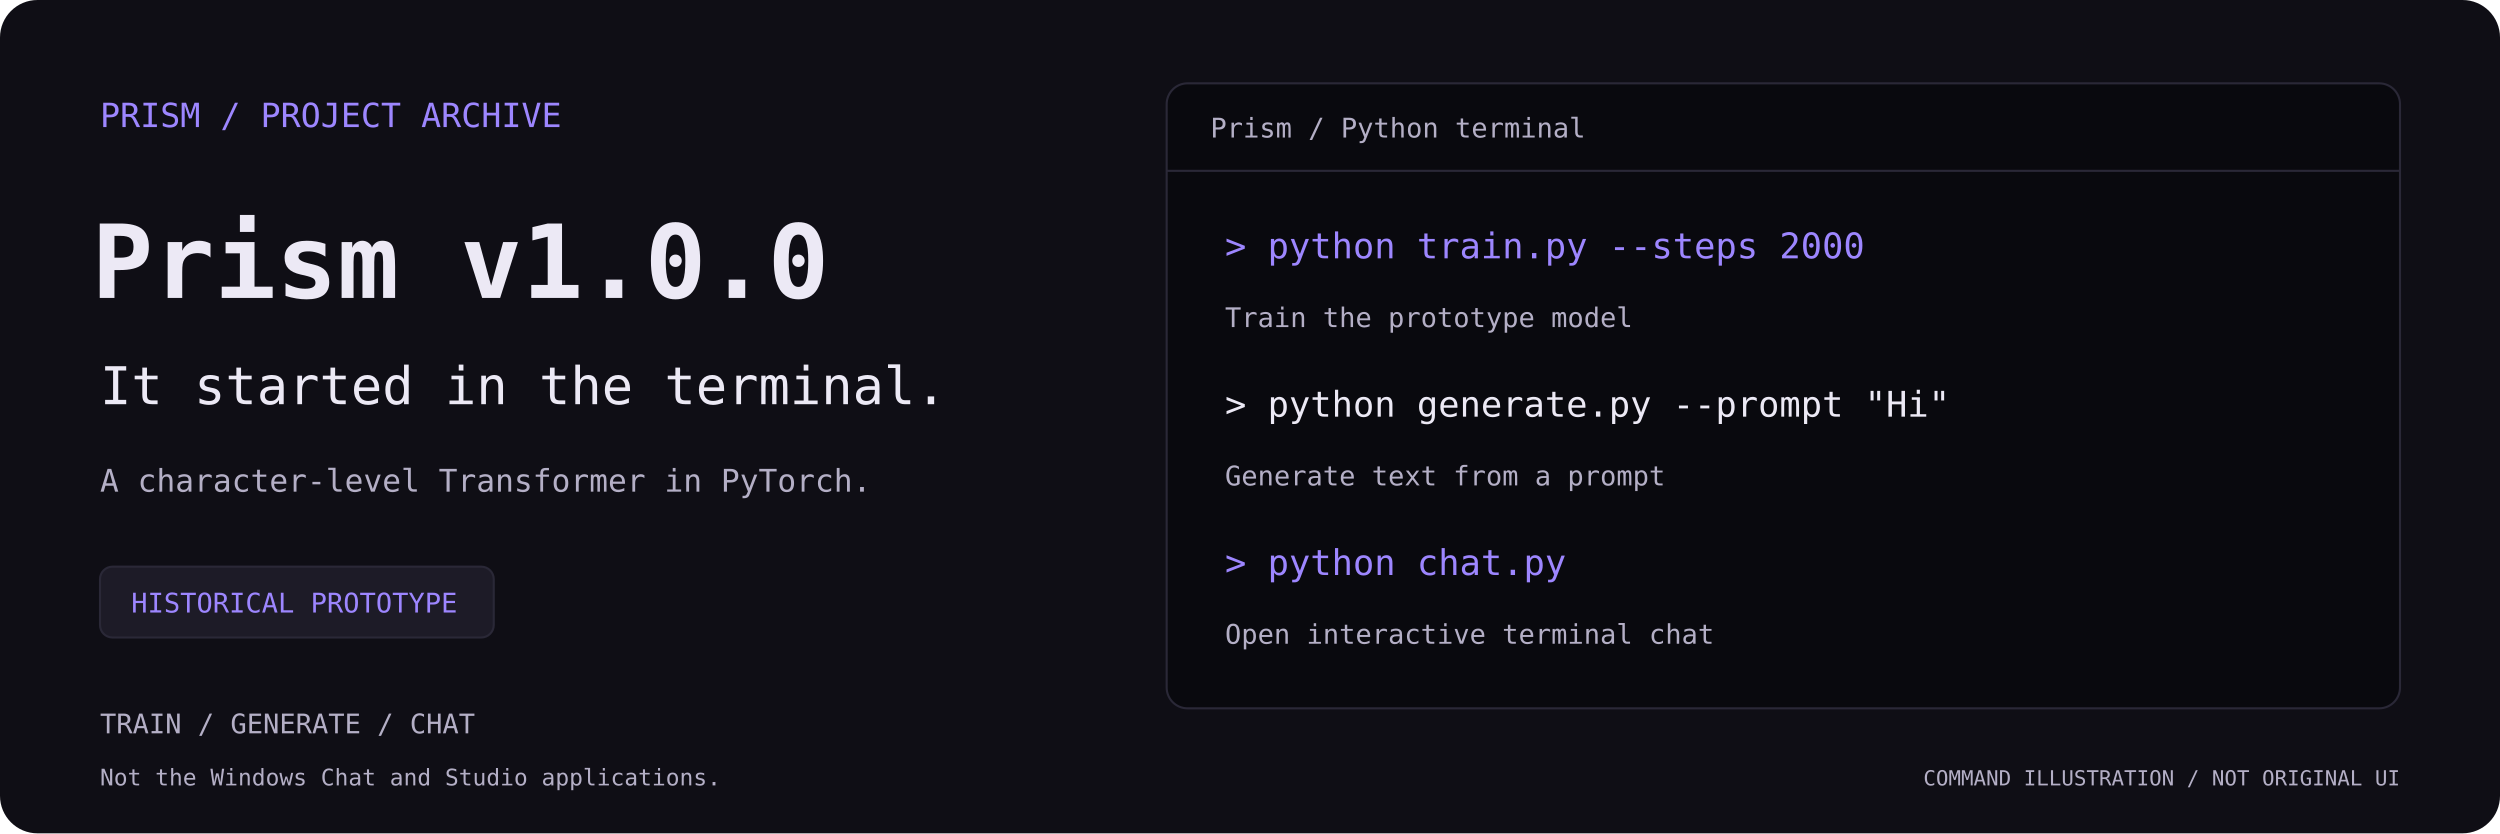
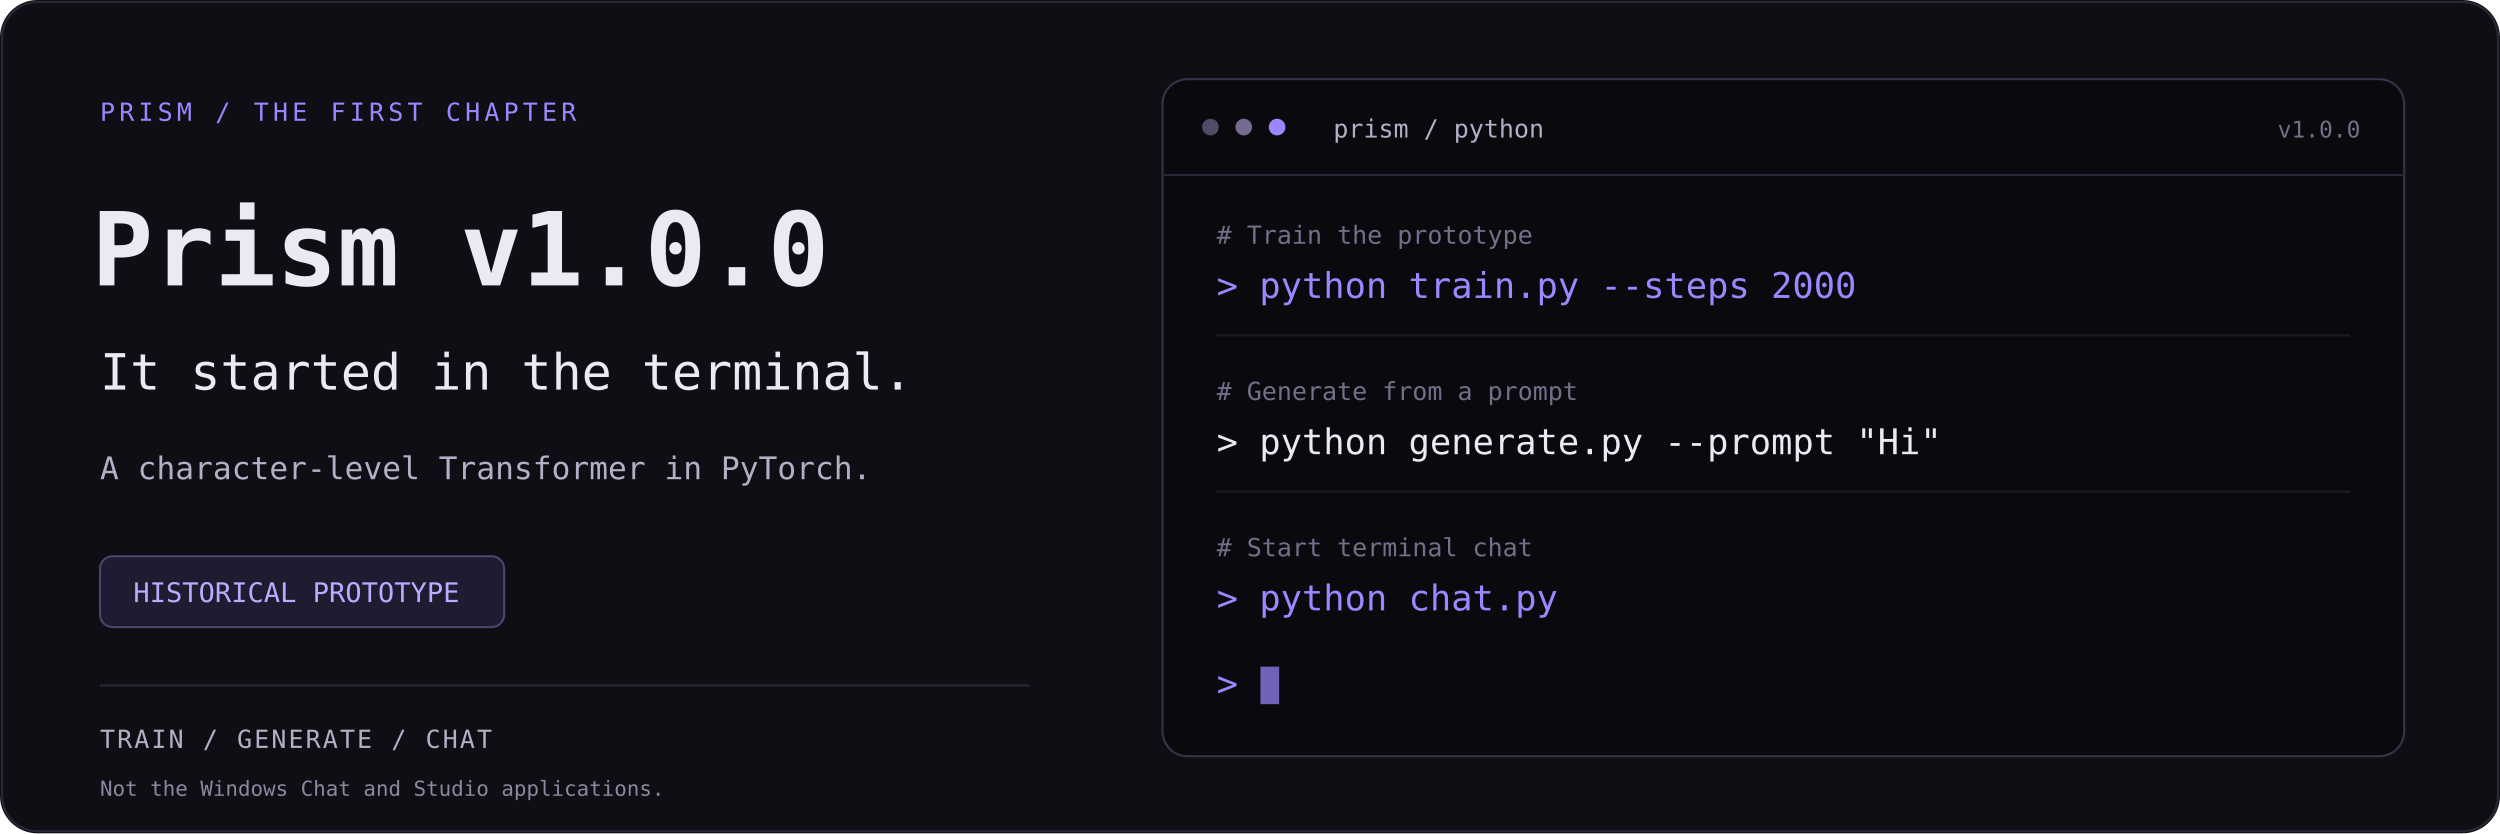
<svg xmlns="http://www.w3.org/2000/svg" width="1200" height="400" viewBox="0 0 1200 400" role="img" aria-labelledby="t d">
  <rect width="1200" height="400" rx="18" fill="#0f0e15" />
+   <rect x="1" y="1" width="1198" height="398" rx="17" fill="none" stroke="#2a2837" />
  <g font-family="Consolas, monospace">
-     <text x="48" y="61" fill="#9d86ff" font-size="16">PRISM / PROJECT ARCHIVE</text>
-     <text x="44" y="143" fill="#ece9f5" font-size="49" font-weight="700">Prism v1.0.0</text>
-     <text x="48" y="194" fill="#ece9f5" font-size="25">It started in the terminal.</text>
-     <text x="48" y="236" fill="#b4afc6" font-size="15">A character-level Transformer in PyTorch.</text>
-     <rect x="48" y="272" width="189" height="34" rx="6" fill="#1d1b27" stroke="#2a2837" />
-     <text x="63" y="294" fill="#9d86ff" font-size="13">HISTORICAL PROTOTYPE</text>
-     <text x="48" y="352" fill="#b4afc6" font-size="13">TRAIN / GENERATE / CHAT</text>
-     <text x="48" y="377" fill="#b4afc6" font-size="11">Not the Windows Chat and Studio applications.</text>
-     <rect x="560" y="40" width="592" height="300" rx="10" fill="#09090e" stroke="#2a2837" />
-     <path d="M560 82H1152" stroke="#2a2837" />
-     <text x="581" y="66" fill="#b4afc6" font-size="13">Prism / Python terminal</text>
-     <text x="588" y="124" fill="#9d86ff" font-size="17">&gt; python train.py --steps 2000</text>
-     <text x="588" y="157" fill="#b4afc6" font-size="13">Train the prototype model</text>
-     <text x="588" y="200" fill="#ece9f5" font-size="17">&gt; python generate.py --prompt "Hi"</text>
-     <text x="588" y="233" fill="#b4afc6" font-size="13">Generate text from a prompt</text>
-     <text x="588" y="276" fill="#9d86ff" font-size="17">&gt; python chat.py</text>
-     <text x="588" y="309" fill="#b4afc6" font-size="13">Open interactive terminal chat</text>
-     <text x="1152" y="377" text-anchor="end" fill="#b4afc6" font-size="10">COMMAND ILLUSTRATION / NOT ORIGINAL UI</text>
+     <text x="48" y="58" fill="#9d86ff" font-size="12" letter-spacing="2">PRISM / THE FIRST CHAPTER</text>
+     <text x="44" y="137" fill="#ece9f5" font-size="49" font-weight="700">Prism v1.0.0</text>
+     <text x="48" y="187" fill="#ece9f5" font-size="24">It started in the terminal.</text>
+     <text x="48" y="230" fill="#b4afc6" font-size="15">A character-level Transformer in PyTorch.</text>
+     <rect x="48" y="267" width="194" height="34" rx="6" fill="#9d86ff" fill-opacity=".12" stroke="#514270" />
+     <text x="64" y="289" fill="#bcaaff" font-size="13">HISTORICAL PROTOTYPE</text>
+     <path d="M48 329H494" stroke="#2a2837" />
+     <text x="48" y="359" fill="#b4afc6" font-size="12" letter-spacing="1">TRAIN / GENERATE / CHAT</text>
+     <text x="48" y="382" fill="#8e879f" font-size="10">Not the Windows Chat and Studio applications.</text>
+     <rect x="558" y="38" width="596" height="325" rx="12" fill="#09090e" stroke="#393248" />
+     <path d="M558 84H1154" stroke="#2a2837" />
+     <circle cx="581" cy="61" r="4" fill="#514c66" />
+     <circle cx="597" cy="61" r="4" fill="#756a91" />
+     <circle cx="613" cy="61" r="4" fill="#9d86ff" />
+     <text x="640" y="66" fill="#b4afc6" font-size="12">prism / python</text>
+     <text x="1133" y="66" text-anchor="end" fill="#756e89" font-size="11">v1.0.0</text>
+     <text x="584" y="117" fill="#756e89" font-size="12"># Train the prototype</text>
+     <text x="584" y="143" fill="#9d86ff" font-size="17">&gt; python train.py --steps 2000</text>
+     <path d="M584 161H1128" stroke="#1d1b27" />
+     <text x="584" y="192" fill="#756e89" font-size="12"># Generate from a prompt</text>
+     <text x="584" y="218" fill="#ece9f5" font-size="17">&gt; python generate.py --prompt "Hi"</text>
+     <path d="M584 236H1128" stroke="#1d1b27" />
+     <text x="584" y="267" fill="#756e89" font-size="12"># Start terminal chat</text>
+     <text x="584" y="293" fill="#9d86ff" font-size="17">&gt; python chat.py</text>
+     <text x="584" y="334" fill="#9d86ff" font-size="17">&gt;</text>
+     <rect x="605" y="320" width="9" height="18" fill="#9d86ff" fill-opacity=".7" />
  </g>
</svg>
